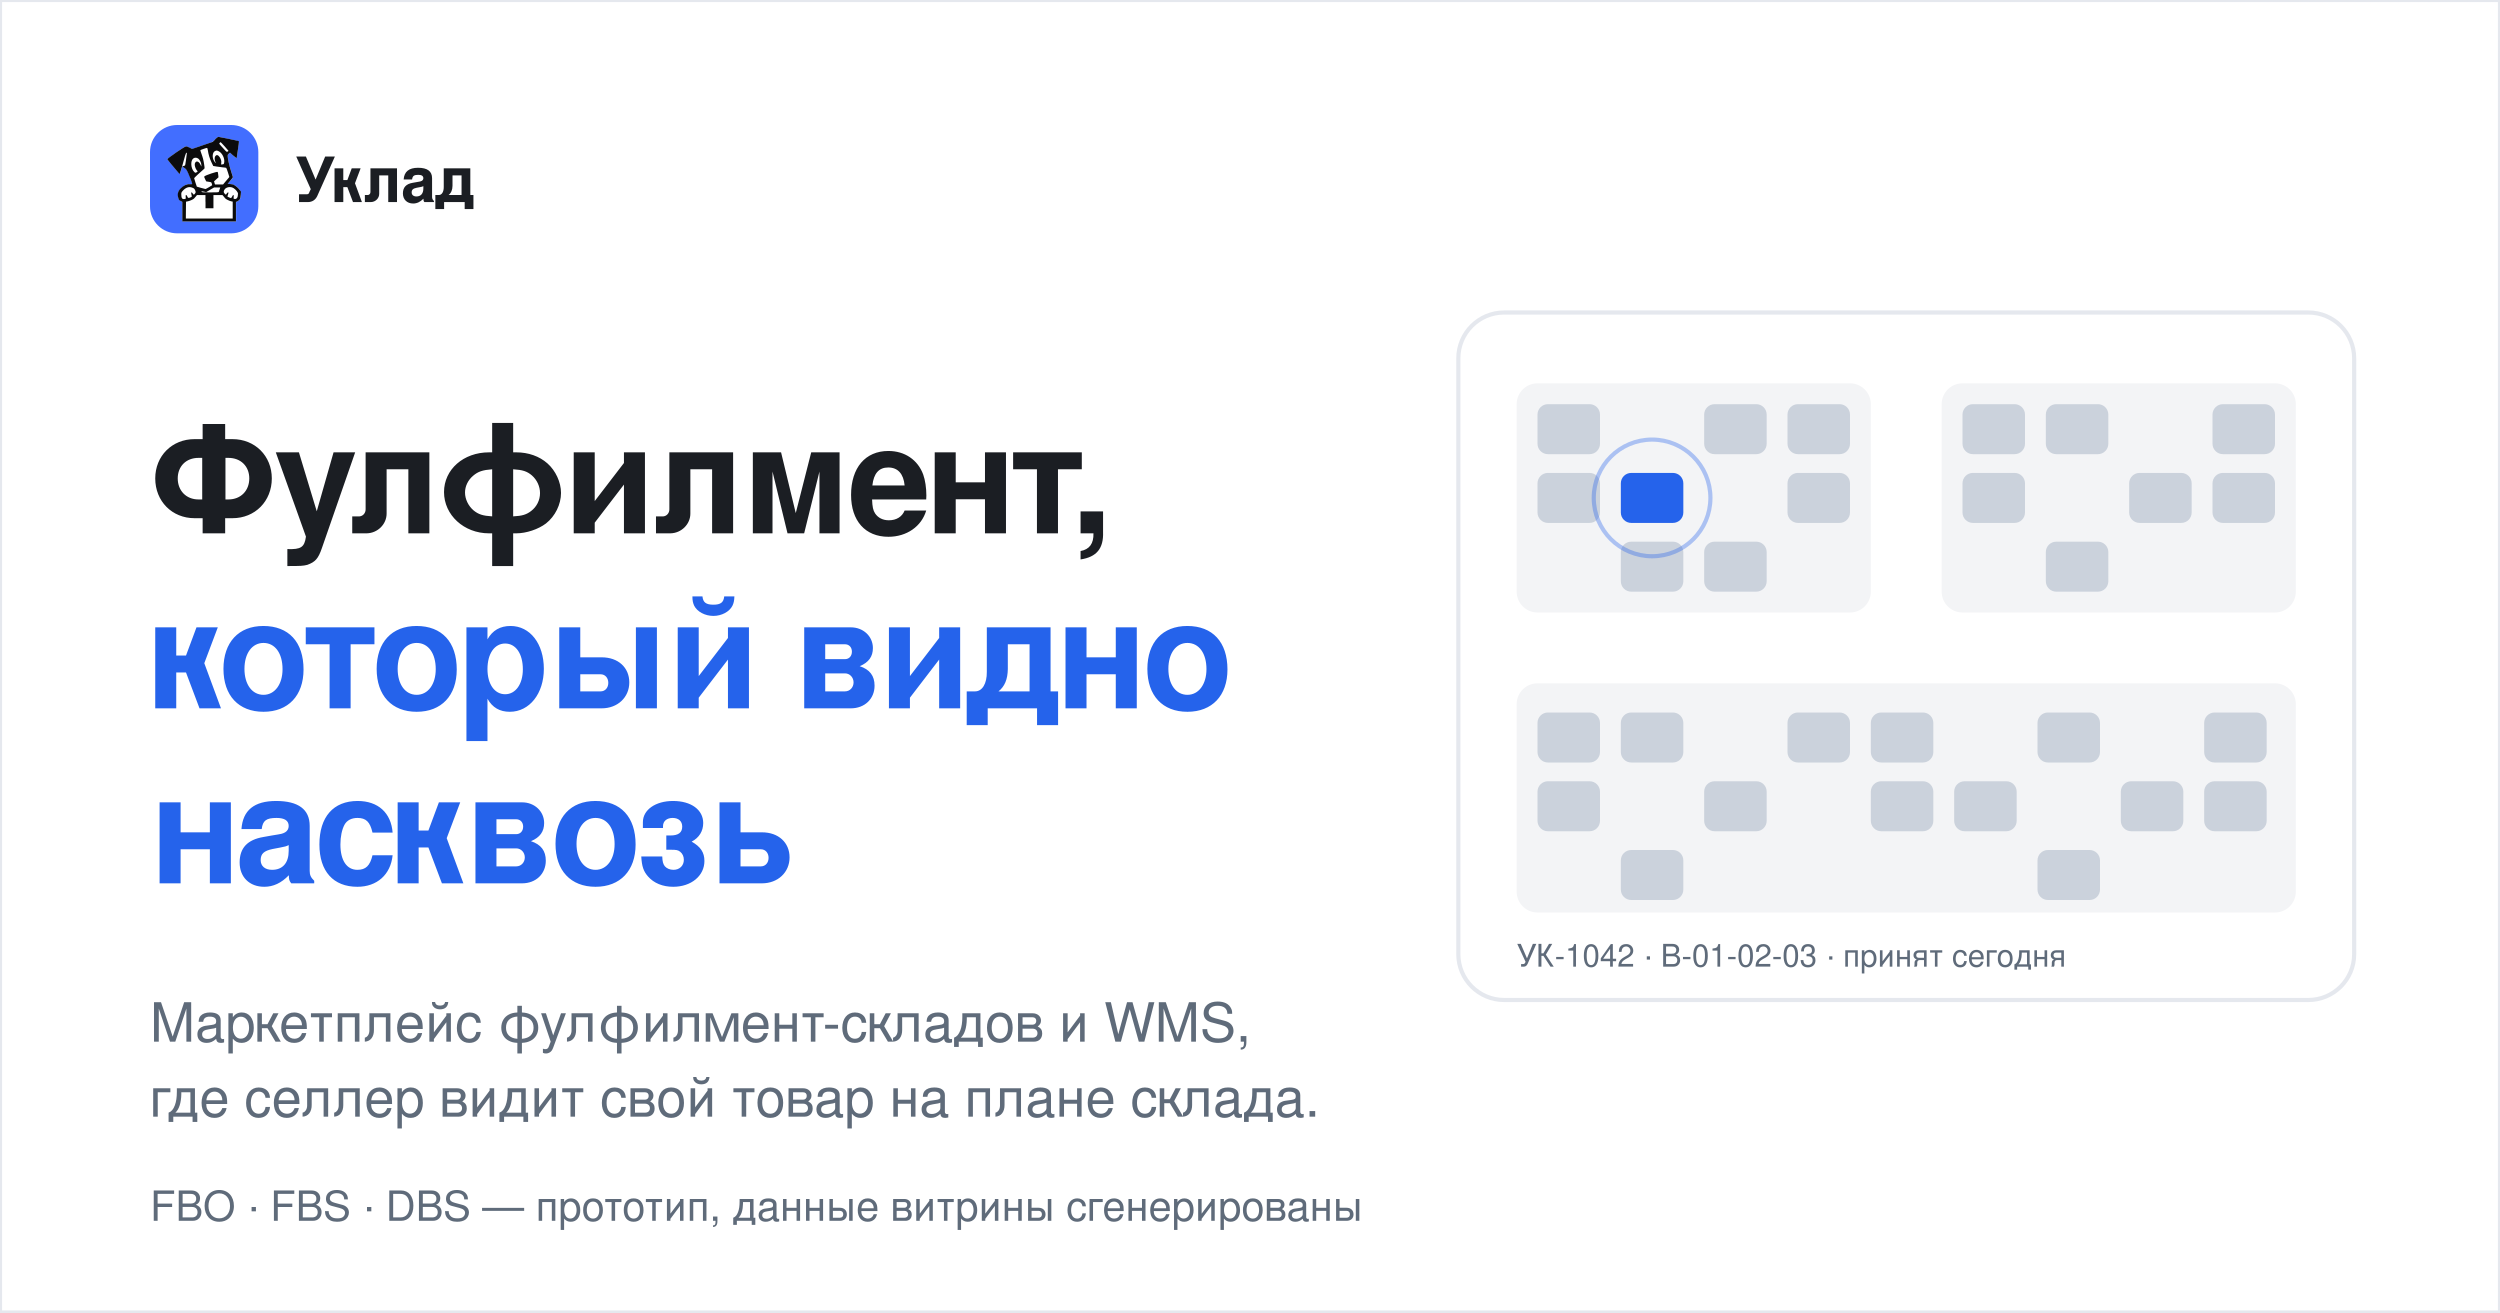
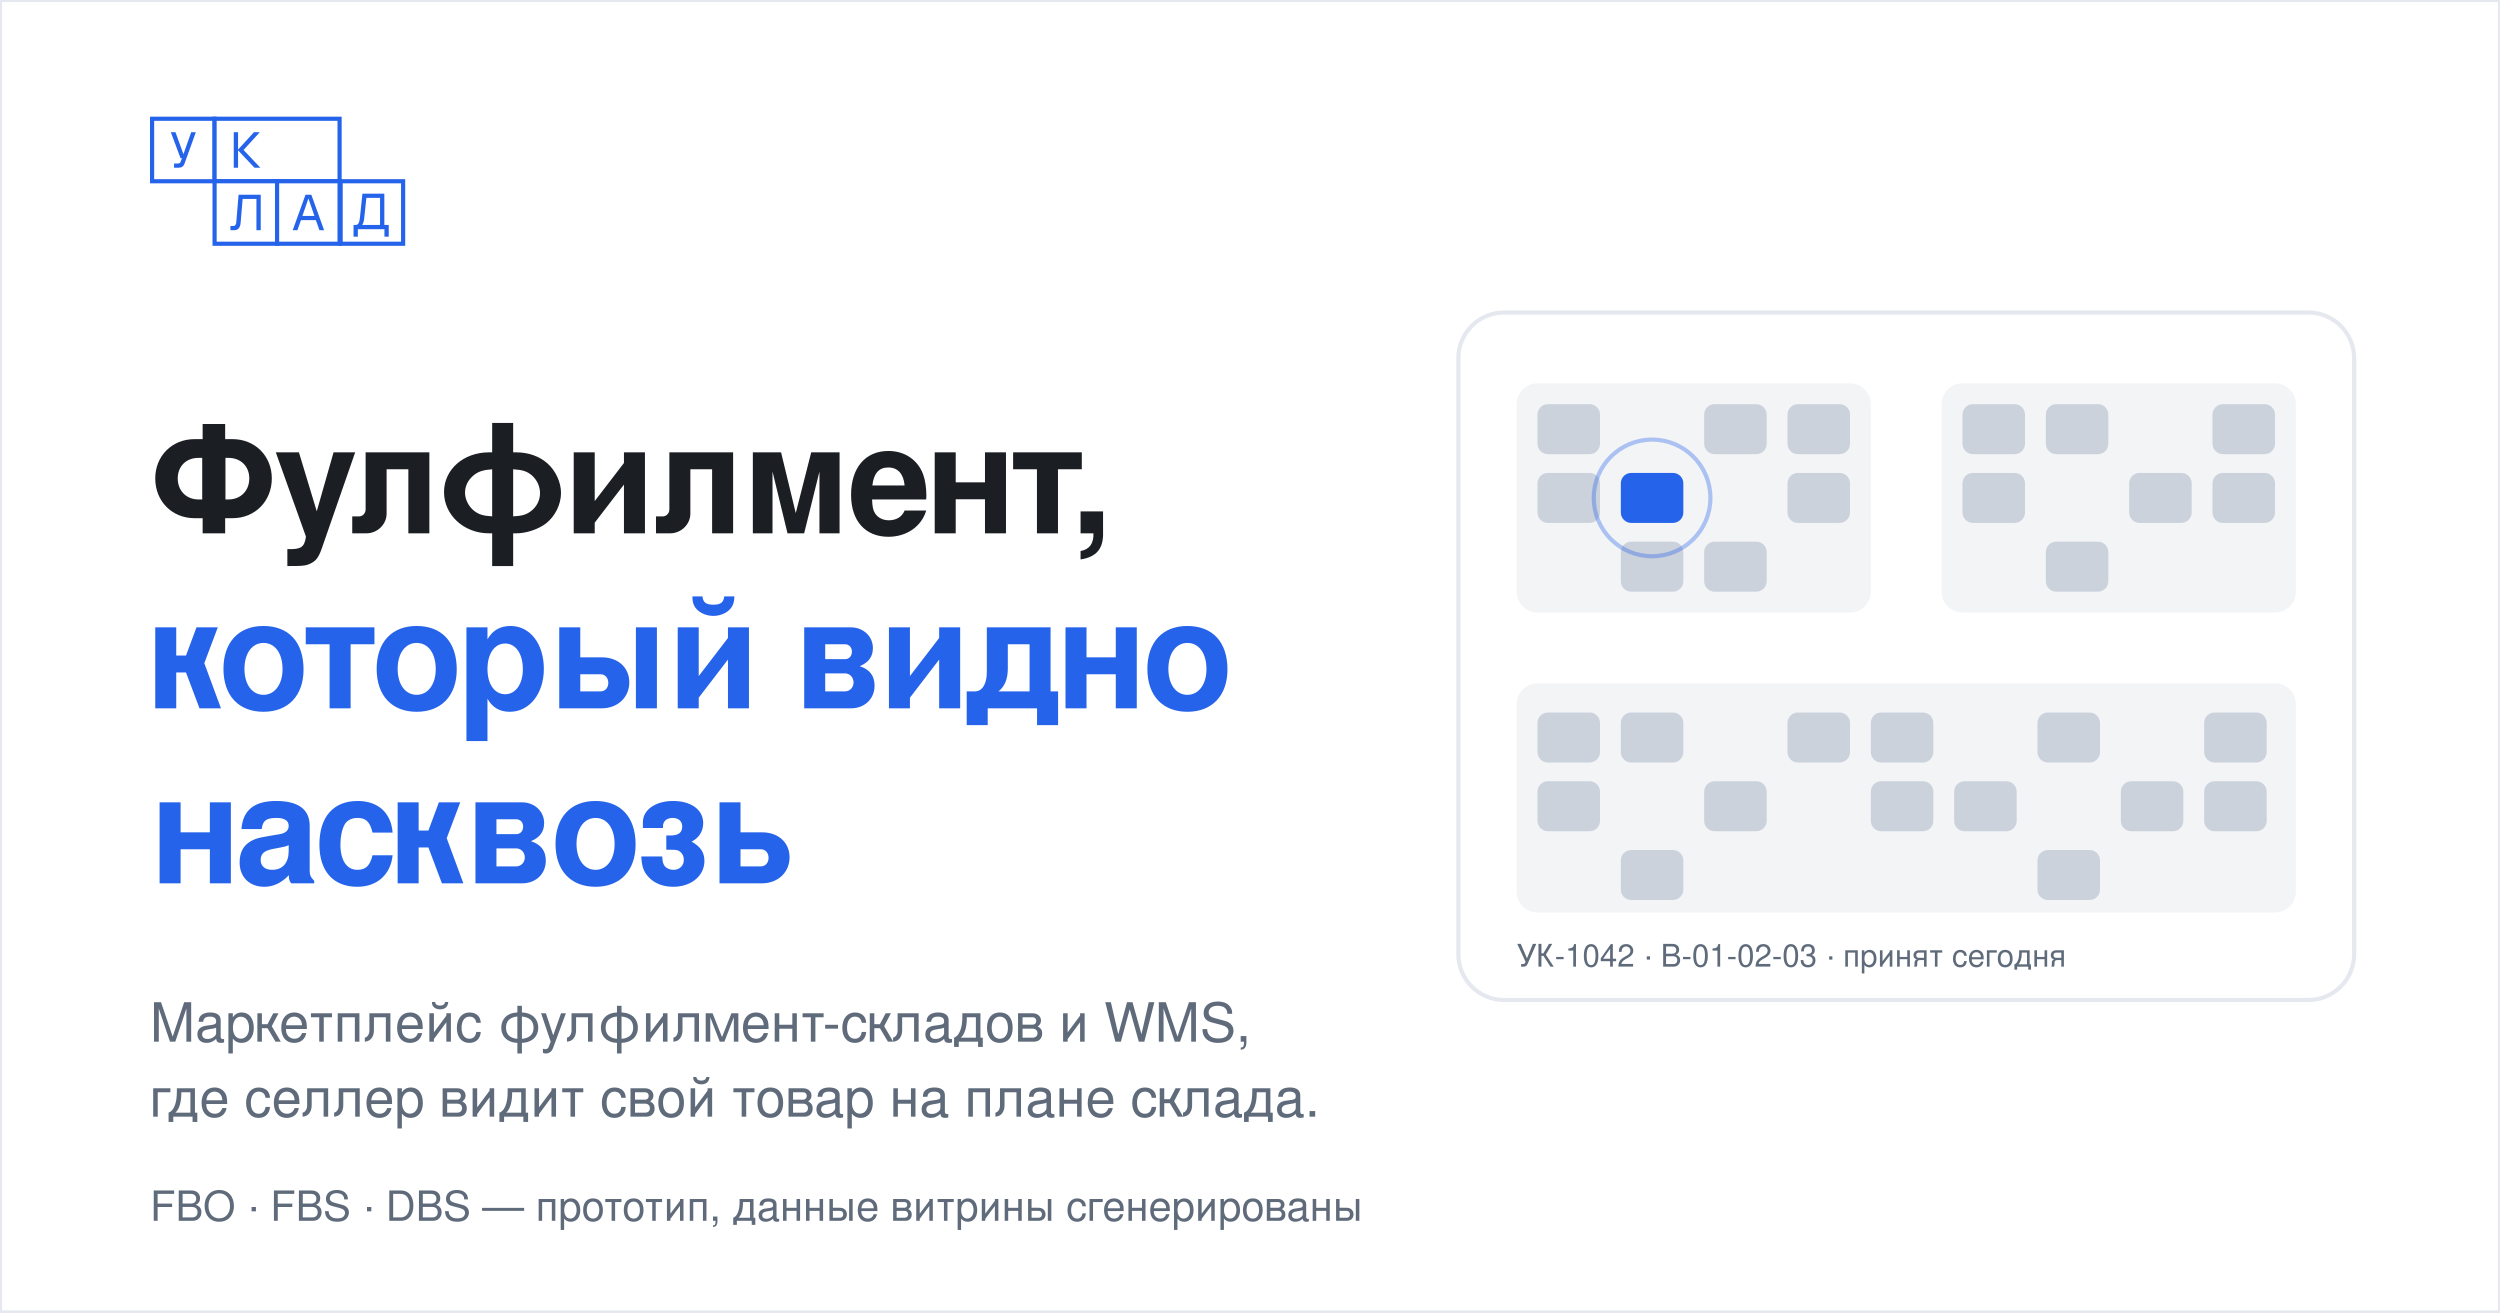
<svg xmlns="http://www.w3.org/2000/svg" width="1200" height="630" viewBox="0 0 1200 630" font-family="Geist, Helvetica Neue, Helvetica, Arial, sans-serif">
  <rect width="1200" height="630" fill="#FFFFFF" />
  <rect x="0" y="0" width="1200" height="630" fill="none" stroke="#E5E8EE" stroke-width="2" />
-   <g transform="translate(72 60)">
-     <g transform="scale(1.625)">
-       <rect width="32" height="32" rx="8" fill="#426EFF" />
-       <path fill="#ffffff" d="M19.24 4.28c-0.65 0.65 -0.89 0.83 -1.4 0.97c-0.33 0.09 -1.69 0.55 -3 1.02l-2.39 0.84l-0.83 -0.41c-0.45 -0.22 -0.89 -0.4 -0.99 -0.4c-0.26 0 -3.93 2.49 -5.23 3.55l-0.31 0.25l0.38 0.48c0.59 0.75 2.22 2.66 2.79 3.27l0.54 0.57l0.22 -0.63c0.12 -0.35 0.28 -0.84 0.36 -1.08l0.12 -0.47l0.64 0.4c0.59 0.37 0.66 0.46 1.22 1.63c0.32 0.68 0.73 1.71 0.9 2.27l0.32 1.03l-0.64 -0.06c-0.96 -0.1 -1.76 0.25 -2.7 1.17c-0.84 0.83 -1.06 1.35 -0.96 2.25c0.1 0.85 0.35 1.28 0.85 1.55l0.46 0.22l0 2.9l0 2.9l7.92 0l7.92 0l0 -2.89l0 -2.89l0.52 -0.26c0.46 -0.23 0.56 -0.35 0.73 -0.83c0.31 -0.9 0.27 -1.83 -0.11 -2.35c-0.89 -1.22 -2 -1.88 -3.06 -1.81c-0.71 0.03 -0.73 0.12 0.19 -0.97c0.31 -0.37 0.63 -0.76 0.71 -0.86c0.12 -0.17 0.06 -0.45 -0.44 -1.93c-0.38 -1.13 -0.67 -2.29 -0.84 -3.27l-0.26 -1.53l0.38 -0.39l0.38 -0.38l0.3 0.28c0.18 0.15 0.57 0.51 0.89 0.8c0.7 0.64 0.77 0.64 0.85 0.1c0.35 -2.2 0.61 -4.44 0.55 -4.51c-0.08 -0.08 -5.81 -1.32 -6.09 -1.32c-0.07 0 -0.48 0.36 -0.9 0.78z" />
-       <path fill="#0B0B0C" d="M19.27 4.25l-0.75 0.74l-3.04 1.04l-3.04 1.04l-0.76 -0.39c-0.42 -0.21 -0.88 -0.38 -1.03 -0.38c-0.38 0 -5.55 3.55 -5.55 3.82c0 0.08 2.03 2.53 3.21 3.87l0.44 0.5l0.25 -0.66c0.13 -0.36 0.37 -1.13 0.52 -1.72c0.69 -2.68 1.08 -3.92 1.24 -3.92c0.12 0 0.15 0.1 0.1 0.41c-0.03 0.23 -0.15 1.09 -0.25 1.9c-0.11 0.9 -0.23 1.48 -0.31 1.48c-0.07 0.01 -0.27 0.08 -0.45 0.15l-0.32 0.15l0.59 0.38c0.55 0.35 0.64 0.48 1.15 1.56c0.51 1.1 1.19 2.9 1.19 3.18c0 0.09 -0.22 0.11 -0.67 0.08c-0.9 -0.07 -1.9 0.39 -2.75 1.27c-0.84 0.88 -1.03 1.73 -0.65 2.91c0.16 0.48 0.25 0.59 0.67 0.79l0.49 0.25l0 2.9l0 2.9l7.92 0l7.92 0l0 -2.88l0 -2.88l0.5 -0.25c0.66 -0.32 0.86 -0.74 0.93 -1.89l0.06 -0.93l-0.47 -0.59c-0.42 -0.56 -1.03 -1.06 -1.69 -1.43c-0.16 -0.09 -0.61 -0.18 -1.03 -0.21l-0.75 -0.06l0.77 -0.93c0.44 -0.51 0.78 -0.98 0.78 -1.03c0 -0.06 -0.26 -0.88 -0.57 -1.84c-0.51 -1.58 -0.99 -3.77 -0.99 -4.54c0 -0.19 0.12 -0.39 0.35 -0.58l0.35 -0.29l0.86 0.78c0.76 0.68 1.13 0.92 1.13 0.73c0 -0.03 0.1 -0.67 0.21 -1.43c0.3 -1.89 0.49 -3.44 0.42 -3.49c-0.06 -0.07 -5.85 -1.27 -6.09 -1.27c-0.1 0 -0.51 0.33 -0.93 0.75zm2.76 2.04c0.61 0.68 1.13 1.27 1.15 1.33c0.01 0.04 -0.1 0.15 -0.25 0.23c-0.27 0.15 -0.31 0.11 -0.99 -0.63c-1.66 -1.81 -1.58 -1.7 -1.36 -1.94c0.11 -0.12 0.23 -0.22 0.27 -0.22c0.04 0 0.58 0.56 1.18 1.23zm-4.94 1.17c0.15 1.16 0.51 2.37 1.05 3.52c0.29 0.61 0.52 1.12 0.54 1.12c0.01 0 0.42 0.08 0.93 0.16c0.5 0.09 1.34 0.2 1.85 0.25c0.52 0.04 0.99 0.1 1.05 0.15c0.06 0.03 0.29 0.66 0.52 1.38l0.41 1.32l-0.26 0.31c-0.15 0.17 -0.56 0.67 -0.93 1.1l-0.67 0.8l-1.19 0l-1.19 0l-0.15 -0.47l-0.13 -0.46l0.65 -0.59l0.66 -0.6l-0.08 -0.75c-0.04 -0.42 -0.11 -0.79 -0.16 -0.84c-0.17 -0.17 -3.53 0.95 -3.91 1.31c-0.12 0.11 -0.09 0.26 0.19 0.81l0.33 0.67l0.78 0.13c0.77 0.12 0.77 0.12 0.88 0.57l0.11 0.44l-0.92 0.56c-0.49 0.3 -0.98 0.56 -1.07 0.56c-0.09 0 -0.7 -0.16 -1.36 -0.35l-1.19 -0.35l-0.4 -1.19c-0.21 -0.65 -0.39 -1.24 -0.39 -1.31c0 -0.1 1.93 -1.9 2.87 -2.68c0.26 -0.21 0.26 -0.21 0.09 -1.33c-0.19 -1.32 -0.37 -2.02 -0.83 -3.29c-0.19 -0.51 -0.32 -0.96 -0.29 -0.98c0.11 -0.11 1.8 -0.68 1.95 -0.66c0.11 0.02 0.19 0.23 0.25 0.69zm3.16 0.27c1.08 0.49 1.93 2.25 1.65 3.44c-0.09 0.39 -0.13 0.42 -0.51 0.46l-0.41 0.03l0.07 -0.42c0.09 -0.57 -0.1 -1.23 -0.51 -1.8c-0.45 -0.63 -0.84 -0.71 -1.21 -0.3c-0.31 0.37 -0.31 1.18 0.01 1.83c0.27 0.55 -0.07 0.23 -0.45 -0.4c-0.6 -1.04 -0.44 -2.54 0.32 -2.88c0.47 -0.2 0.5 -0.2 1.04 0.04zm-5.96 2.21c0.45 0.38 0.88 1.29 0.88 1.88l0 0.45l-0.22 -0.48c-0.54 -1.19 -1.47 -1.36 -1.72 -0.32c-0.1 0.44 0.2 1.43 0.57 1.88l0.3 0.36l-0.26 0.2c-0.35 0.28 -0.48 0.27 -0.83 -0.1c-0.97 -1 -1.1 -3.24 -0.23 -3.92c0.44 -0.33 1.05 -0.31 1.51 0.07zm-1.62 8.63c0.36 0.18 0.51 0.35 0.65 0.68c0.23 0.57 0.22 0.68 -0.06 1.04c-0.29 0.37 -0.38 0.37 -0.63 -0.04c-0.26 -0.44 -0.54 -0.46 -0.45 -0.03c0.23 1.09 0.26 0.98 -0.3 1.19c-0.6 0.23 -0.64 0.21 -0.9 -0.37c-0.27 -0.6 -0.52 -0.45 -0.44 0.26c0.07 0.47 0.06 0.48 -0.28 0.55c-0.75 0.16 -1.02 -0.21 -1.02 -1.38c0 -0.47 0.06 -0.61 0.42 -1.02c0.96 -1.07 1.96 -1.36 2.99 -0.87zm11.96 0.04c0.74 0.47 1.36 1.24 1.36 1.69c0 1.12 -0.38 1.66 -1.04 1.54c-0.29 -0.06 -0.3 -0.08 -0.23 -0.6c0.09 -0.7 -0.17 -0.76 -0.46 -0.1c-0.11 0.25 -0.27 0.45 -0.36 0.45c-0.16 0 -1.04 -0.41 -1.04 -0.49c0 -0.02 0.08 -0.26 0.17 -0.51c0.21 -0.59 0.21 -0.67 0 -0.67c-0.1 0 -0.27 0.15 -0.37 0.33c-0.23 0.41 -0.25 0.41 -0.63 0.01c-0.36 -0.38 -0.33 -0.78 0.07 -1.31c0.51 -0.65 1.76 -0.81 2.52 -0.33zm-4.06 0.37c-0.1 0.3 -0.2 0.63 -0.23 0.73c-0.06 0.18 -0.28 0.2 -2.54 0.2c-2.11 0 -2.5 -0.02 -2.56 -0.17c-0.08 -0.2 0.07 -0.21 0.79 -0.04l0.55 0.13l1.17 -0.69l1.16 -0.68l0.92 0l0.92 0l-0.17 0.52zm-4.17 3.66l0 1.95l1.17 0l1.17 0l0 -1.95l0 -1.95l1.33 0l1.33 0l0.33 0.38c0.19 0.21 0.38 0.46 0.44 0.55c0.13 0.25 1.35 0.85 1.84 0.93l0.42 0.08l0 2.49l0 2.5l-6.92 0l-6.92 0l0.02 -2.48l0.03 -2.49l0.58 -0.12c0.67 -0.15 1.55 -0.56 1.81 -0.83c0.1 -0.11 0.33 -0.37 0.51 -0.59l0.33 -0.41l1.26 0l1.25 0l0 1.95z" />
-     </g>
-     <text x="70" y="37" fill="#1B1E23" font-size="30" font-weight="600" letter-spacing="-0.5">Уклад</text>
+   <g transform="translate(72 56) scale(0.5)" fill="none">
+     <rect x="2" y="2" width="60" height="60" fill="white" />
+     <rect x="2" y="2" width="60" height="60" stroke="#2563EB" stroke-width="4" />
+     <path d="M23.08 44.968H26.968C27.576 44.968 28.072 44.824 28.456 44.536C28.872 44.248 29.192 43.8 29.416 43.192L30.712 39.88H29.32L20.008 14.92H24.472L32.104 36.04L39.544 14.92H44.008L33.16 45.016C32.68 46.392 31.976 47.4 31.048 48.04C30.12 48.68 28.936 49 27.496 49H23.08V44.968Z" fill="#2563EB" />
+     <rect x="62" y="2" width="120" height="60" fill="white" />
+     <rect x="62" y="2" width="120" height="60" stroke="#2563EB" stroke-width="4" />
+     <path d="M84.208 31.96H89.824L105.904 49H100.288L84.208 31.96ZM80.416 14.92H84.544V49H80.416V14.92ZM99.808 14.92H105.424L89.824 31.96H84.208L99.808 14.92Z" fill="#2563EB" />
+     <rect x="62" y="62" width="60" height="60" fill="white" />
+     <rect x="62" y="62" width="60" height="60" stroke="#2563EB" stroke-width="4" />
+     <path d="M77.216 104.968H80C80.832 104.968 81.488 104.664 81.968 104.056C82.448 103.416 82.736 102.552 82.832 101.464L85.04 74.92H106.304V109H102.176V78.952H88.928L87.008 101.944C86.816 104.184 86.208 105.928 85.184 107.176C84.16 108.392 82.64 109 80.624 109H77.216V104.968Z" fill="#2563EB" />
+     <rect x="183" y="62" width="60" height="60" fill="white" />
+     <rect x="183" y="62" width="60" height="60" stroke="#2563EB" stroke-width="4" />
+     <path d="M195.4 103.968H197.368C198.552 103.968 199.464 103.472 200.104 102.48C200.744 101.456 201.192 99.84 201.448 97.632L203.944 73.92H224.968V103.968H229.192V115.2H225.064V108H199.528V115.2H195.4V103.968ZM220.84 103.968V77.952H207.736L205.576 98.112C205.416 99.392 205.176 100.512 204.856 101.472C204.568 102.432 204.168 103.264 203.656 103.968H220.84Z" fill="#2563EB" />
+     <rect x="122" y="62" width="60" height="60" fill="white" />
+     <rect x="122" y="62" width="60" height="60" stroke="#2563EB" stroke-width="4" />
+     <path d="M149.296 74.92H154.864L167.152 109H162.64L159.232 99.304H144.928L141.52 109H137.008L149.296 74.92ZM157.84 95.272L152.08 78.52L146.32 95.272H157.84Z" fill="#2563EB" />
  </g>
  <g font-size="72" font-weight="600" letter-spacing="-2.4">
    <text x="72" y="256" fill="#1B1E23">Фулфилмент,</text>
    <text x="72" y="340" fill="#2563EB">который видно</text>
    <text x="72" y="424" fill="#2563EB">насквозь</text>
  </g>
  <g fill="#5F6B7A" font-size="26">
    <text x="72" y="500">Маркетплейс фулфилмент-складов и WMS,</text>
    <text x="72" y="536">где селлер видит свой товар на плане склада.</text>
  </g>
  <text x="72" y="586" fill="#5F6B7A" font-size="20" font-weight="500">FBO · FBS · DBS — прототип, данные витрины сгенерированы</text>
  <g transform="translate(700 150)">
    <rect width="430" height="330" rx="22" fill="#FFFFFF" stroke="#E5E8EE" stroke-width="2" />
    <g transform="translate(28 34)">
      <rect width="170" height="110" rx="10" fill="#F3F4F6" />
      <g fill="#CBD2DC">
        <rect x="10" y="10" width="30" height="24" rx="5" />
        <rect x="90" y="10" width="30" height="24" rx="5" />
        <rect x="130" y="10" width="30" height="24" rx="5" />
        <rect x="10" y="43" width="30" height="24" rx="5" />
        <rect x="130" y="43" width="30" height="24" rx="5" />
        <rect x="50" y="76" width="30" height="24" rx="5" />
        <rect x="90" y="76" width="30" height="24" rx="5" />
      </g>
      <rect x="50" y="43" width="30" height="24" rx="5" fill="#2563EB" />
      <circle cx="65" cy="55" r="28" fill="none" stroke="#2563EB" stroke-opacity="0.35" stroke-width="2" />
    </g>
    <g transform="translate(232 34)">
      <rect width="170" height="110" rx="10" fill="#F3F4F6" />
      <g fill="#CBD2DC">
        <rect x="10" y="10" width="30" height="24" rx="5" />
        <rect x="50" y="10" width="30" height="24" rx="5" />
        <rect x="130" y="10" width="30" height="24" rx="5" />
        <rect x="10" y="43" width="30" height="24" rx="5" />
        <rect x="90" y="43" width="30" height="24" rx="5" />
        <rect x="130" y="43" width="30" height="24" rx="5" />
        <rect x="50" y="76" width="30" height="24" rx="5" />
      </g>
    </g>
    <g transform="translate(28 178)">
      <rect width="374" height="110" rx="10" fill="#F3F4F6" />
      <g fill="#CBD2DC">
        <rect x="10" y="14" width="30" height="24" rx="5" />
        <rect x="50" y="14" width="30" height="24" rx="5" />
        <rect x="130" y="14" width="30" height="24" rx="5" />
        <rect x="170" y="14" width="30" height="24" rx="5" />
        <rect x="250" y="14" width="30" height="24" rx="5" />
        <rect x="330" y="14" width="30" height="24" rx="5" />
        <rect x="10" y="47" width="30" height="24" rx="5" />
        <rect x="90" y="47" width="30" height="24" rx="5" />
        <rect x="170" y="47" width="30" height="24" rx="5" />
        <rect x="210" y="47" width="30" height="24" rx="5" />
        <rect x="290" y="47" width="30" height="24" rx="5" />
        <rect x="330" y="47" width="30" height="24" rx="5" />
        <rect x="50" y="80" width="30" height="24" rx="5" />
        <rect x="250" y="80" width="30" height="24" rx="5" />
      </g>
    </g>
    <g transform="translate(28 314)" fill="#5F6B7A" font-size="15">
      <text>УК-1042 · B-01-02-03 · принят сегодня</text>
    </g>
  </g>
</svg>
